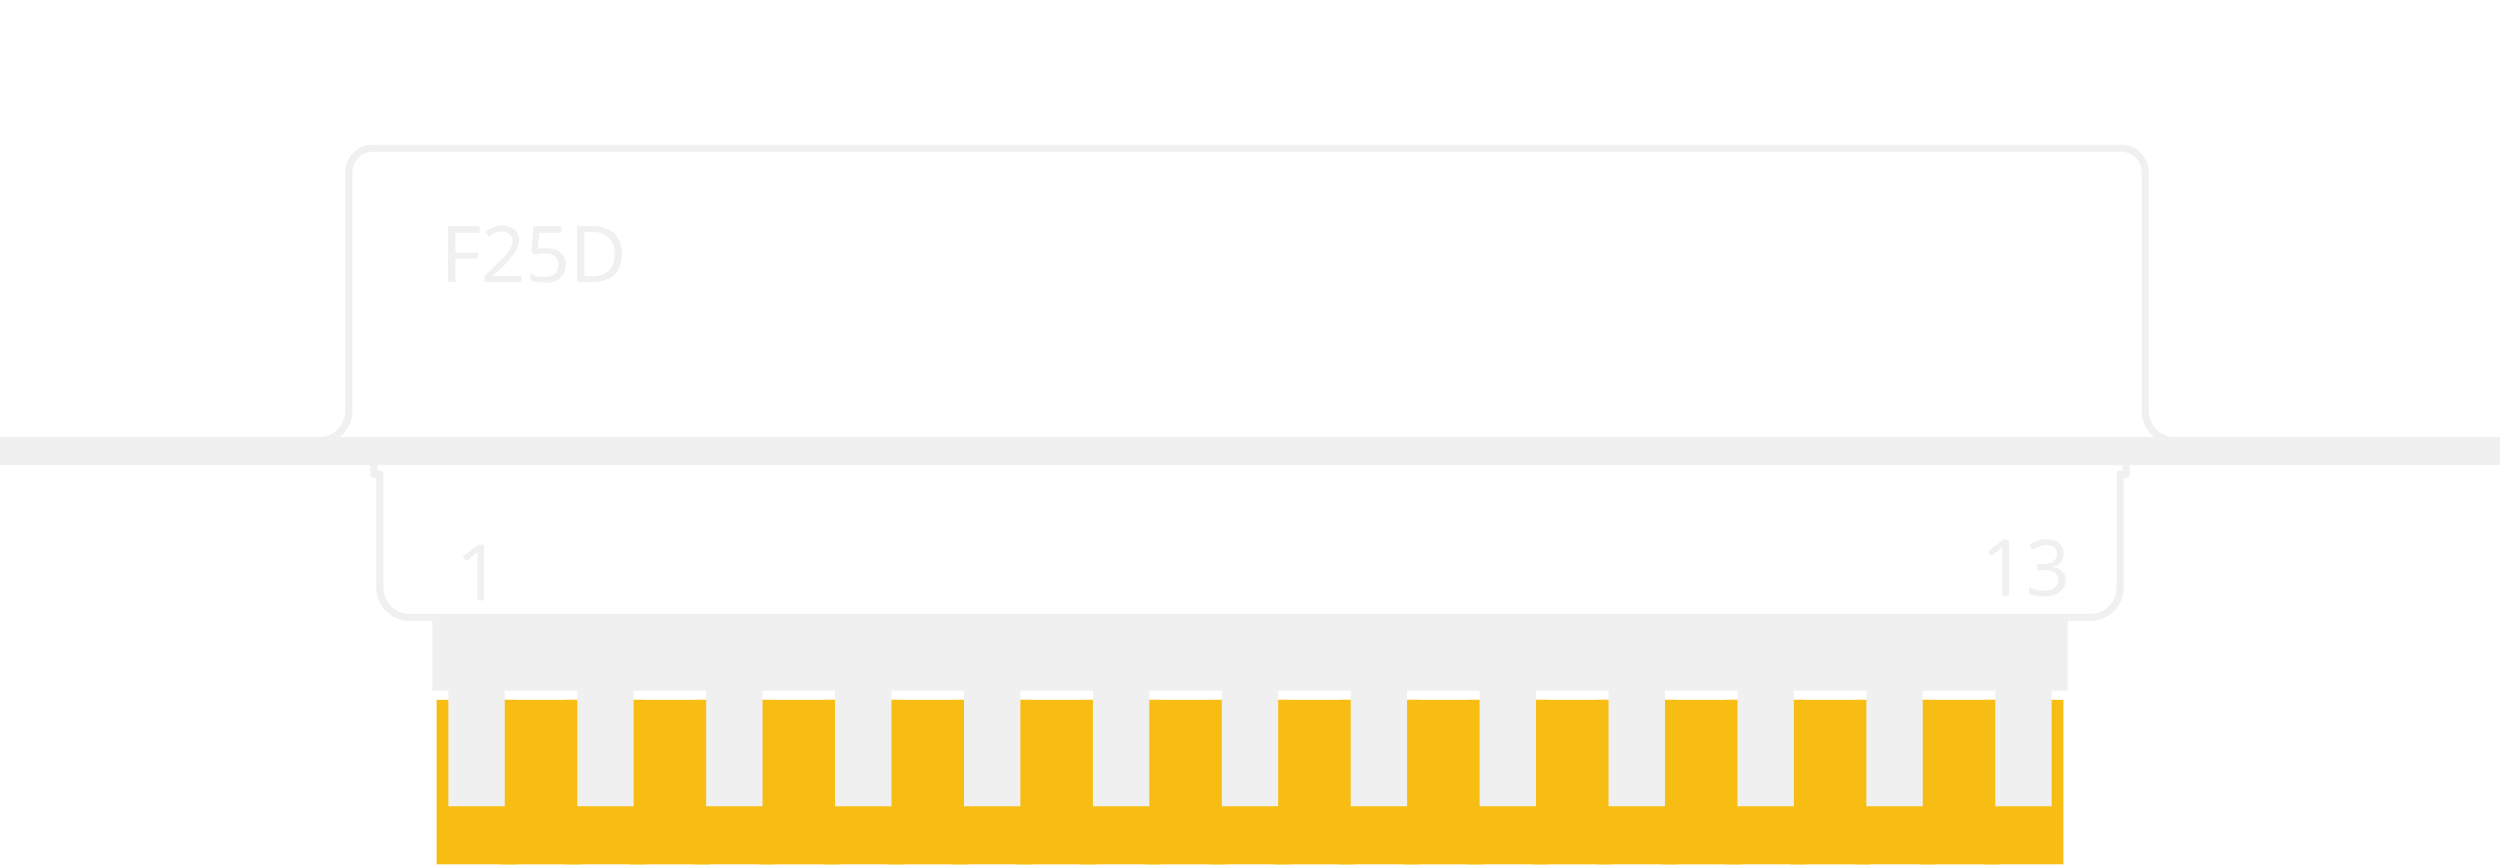
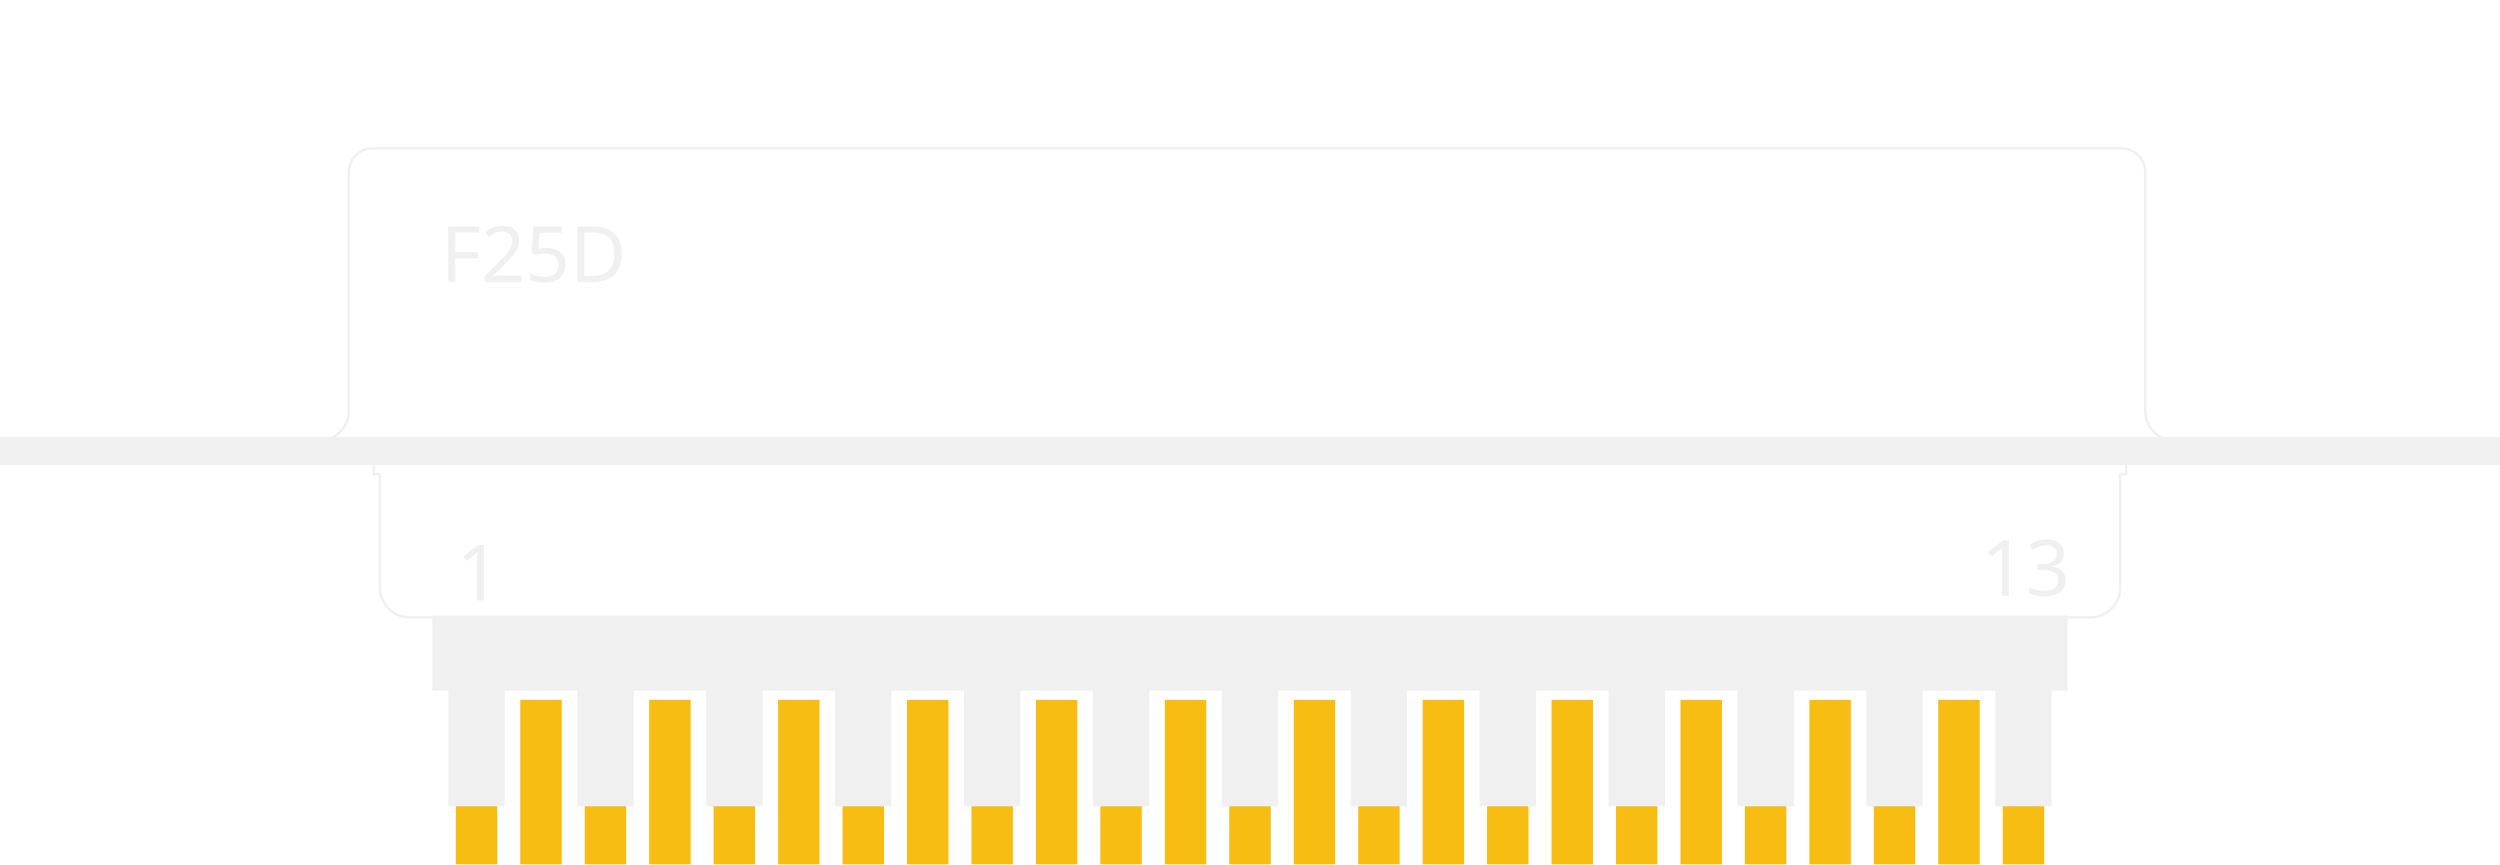
- <svg xmlns="http://www.w3.org/2000/svg" version="1.2" baseProfile="tiny" x="0in" y="0in" width="2.094in" height="0.724in" viewBox="0 0 53.2 18.393">
+ <svg xmlns="http://www.w3.org/2000/svg" version="1.1" id="Layer_1" x="0px" y="0px" width="150.803px" height="52.137px" viewBox="0 0 150.803 52.137" enable-background="new 0 0 150.803 52.137" xml:space="preserve">
  <g id="copper1">
-     <rect id="connector0pad" connectorname="1" x="9.291" y="14.892" width="1.7" height="3.5" stroke="none" stroke-width="0" fill="#F7BD13" stroke-linecap="round" />
-     <rect id="connector1pad" connectorname="2" x="12.034" y="14.892" width="1.7" height="3.5" stroke="none" stroke-width="0" fill="#F7BD13" stroke-linecap="round" />
-     <rect id="connector2pad" connectorname="3" x="14.777" y="14.892" width="1.7" height="3.5" stroke="none" stroke-width="0" fill="#F7BD13" stroke-linecap="round" />
-     <rect id="connector3pad" connectorname="4" x="17.52" y="14.892" width="1.7" height="3.5" stroke="none" stroke-width="0" fill="#F7BD13" stroke-linecap="round" />
-     <rect id="connector4pad" connectorname="5" x="20.264" y="14.892" width="1.7" height="3.5" stroke="none" stroke-width="0" fill="#F7BD13" stroke-linecap="round" />
-     <rect id="connector5pad" connectorname="6" x="23.007" y="14.892" width="1.7" height="3.5" stroke="none" stroke-width="0" fill="#F7BD13" stroke-linecap="round" />
-     <rect id="connector6pad" connectorname="7" x="25.75" y="14.892" width="1.7" height="3.5" stroke="none" stroke-width="0" fill="#F7BD13" stroke-linecap="round" />
-     <rect id="connector7pad" connectorname="8" x="28.493" y="14.892" width="1.7" height="3.5" stroke="none" stroke-width="0" fill="#F7BD13" stroke-linecap="round" />
-     <rect id="connector13pad" connectorname="14" x="10.662" y="14.893" width="1.7" height="3.5" stroke="none" stroke-width="0" fill="#F7BD13" stroke-linecap="round" />
-     <rect id="connector8pad" connectorname="9" x="31.236" y="14.892" width="1.7" height="3.5" stroke="none" stroke-width="0" fill="#F7BD13" stroke-linecap="round" />
-     <rect id="connector9pad" connectorname="10" x="33.98" y="14.892" width="1.7" height="3.5" stroke="none" stroke-width="0" fill="#F7BD13" stroke-linecap="round" />
-     <rect id="connector10pad" connectorname="11" x="36.723" y="14.892" width="1.7" height="3.5" stroke="none" stroke-width="0" fill="#F7BD13" stroke-linecap="round" />
-     <rect id="connector11pad" connectorname="12" x="39.466" y="14.892" width="1.7" height="3.5" stroke="none" stroke-width="0" fill="#F7BD13" stroke-linecap="round" />
-     <rect id="connector12pad" connectorname="13" x="42.209" y="14.892" width="1.7" height="3.5" stroke="none" stroke-width="0" fill="#F7BD13" stroke-linecap="round" />
-     <rect id="connector14pad" connectorname="15" x="13.406" y="14.893" width="1.7" height="3.5" stroke="none" stroke-width="0" fill="#F7BD13" stroke-linecap="round" />
-     <rect id="connector15pad" connectorname="16" x="16.149" y="14.893" width="1.7" height="3.5" stroke="none" stroke-width="0" fill="#F7BD13" stroke-linecap="round" />
-     <rect id="connector16pad" connectorname="17" x="18.892" y="14.893" width="1.7" height="3.5" stroke="none" stroke-width="0" fill="#F7BD13" stroke-linecap="round" />
-     <rect id="connector17pad" connectorname="18" x="21.635" y="14.893" width="1.7" height="3.5" stroke="none" stroke-width="0" fill="#F7BD13" stroke-linecap="round" />
-     <rect id="connector18pad" connectorname="19" x="24.378" y="14.893" width="1.7" height="3.5" stroke="none" stroke-width="0" fill="#F7BD13" stroke-linecap="round" />
-     <rect id="connector19pad" connectorname="20" x="27.122" y="14.893" width="1.7" height="3.5" stroke="none" stroke-width="0" fill="#F7BD13" stroke-linecap="round" />
-     <rect id="connector20pad" connectorname="21" x="29.865" y="14.893" width="1.7" height="3.5" stroke="none" stroke-width="0" fill="#F7BD13" stroke-linecap="round" />
-     <rect id="connector21pad" connectorname="22" x="32.608" y="14.893" width="1.7" height="3.5" stroke="none" stroke-width="0" fill="#F7BD13" stroke-linecap="round" />
-     <rect id="connector22pad" connectorname="23" x="35.351" y="14.893" width="1.7" height="3.5" stroke="none" stroke-width="0" fill="#F7BD13" stroke-linecap="round" />
-     <rect id="connector23pad" connectorname="24" x="38.094" y="14.893" width="1.7" height="3.5" stroke="none" stroke-width="0" fill="#F7BD13" stroke-linecap="round" />
-     <rect id="connector24pad" connectorname="25" x="40.838" y="14.893" width="1.7" height="3.5" stroke="none" stroke-width="0" fill="#F7BD13" stroke-linecap="round" />
+     <rect id="connector0pad" stroke-width="0" x="27.495" y="42.215" fill="#F7BD13" width="2.5" height="9.921" />
+     <rect id="connector1pad" stroke-width="0" x="35.272" y="42.215" fill="#F7BD13" width="2.5" height="9.921" />
+     <rect id="connector2pad" stroke-width="0" x="43.048" y="42.215" fill="#F7BD13" width="2.5" height="9.921" />
+     <rect id="connector3pad" stroke-width="0" x="50.823" y="42.215" fill="#F7BD13" width="2.5" height="9.921" />
+     <rect id="connector4pad" stroke-width="0" x="58.6" y="42.214" fill="#F7BD13" width="2.5" height="9.921" />
+     <rect id="connector5pad" stroke-width="0" x="66.375" y="42.215" fill="#F7BD13" width="2.5" height="9.921" />
+     <rect id="connector6pad" stroke-width="0" x="74.152" y="42.215" fill="#F7BD13" width="2.5" height="9.921" />
+     <rect id="connector7pad" stroke-width="0" x="81.929" y="42.215" fill="#F7BD13" width="2.5" height="9.921" />
+     <rect id="connector13pad" stroke-width="0" x="31.384" y="42.216" fill="#F7BD13" width="2.5" height="9.921" />
+     <rect id="connector8pad" stroke-width="0" x="89.702" y="42.215" fill="#F7BD13" width="2.5" height="9.921" />
+     <rect id="connector9pad" stroke-width="0" x="97.48" y="42.214" fill="#F7BD13" width="2.5" height="9.921" />
+     <rect id="connector10pad" stroke-width="0" x="105.255" y="42.215" fill="#F7BD13" width="2.5" height="9.921" />
+     <rect id="connector11pad" stroke-width="0" x="113.031" y="42.215" fill="#F7BD13" width="2.5" height="9.921" />
+     <rect id="connector12pad" stroke-width="0" x="120.808" y="42.215" fill="#F7BD13" width="2.5" height="9.921" />
+     <rect id="connector14pad" stroke-width="0" x="39.16" y="42.216" fill="#F7BD13" width="2.5" height="9.921" />
+     <rect id="connector15pad" stroke-width="0" x="46.936" y="42.216" fill="#F7BD13" width="2.5" height="9.921" />
+     <rect id="connector16pad" stroke-width="0" x="54.712" y="42.216" fill="#F7BD13" width="2.5" height="9.921" />
+     <rect id="connector17pad" stroke-width="0" x="62.488" y="42.216" fill="#F7BD13" width="2.5" height="9.921" />
+     <rect id="connector18pad" stroke-width="0" x="70.263" y="42.216" fill="#F7BD13" width="2.5" height="9.921" />
+     <rect id="connector19pad" stroke-width="0" x="78.04" y="42.216" fill="#F7BD13" width="2.5" height="9.921" />
+     <rect id="connector20pad" stroke-width="0" x="85.816" y="42.216" fill="#F7BD13" width="2.5" height="9.921" />
+     <rect id="connector21pad" stroke-width="0" x="93.591" y="42.216" fill="#F7BD13" width="2.5" height="9.921" />
+     <rect id="connector22pad" stroke-width="0" x="101.368" y="42.216" fill="#F7BD13" width="2.5" height="9.921" />
+     <rect id="connector23pad" stroke-width="0" x="109.144" y="42.216" fill="#F7BD13" width="2.5" height="9.921" />
+     <rect id="connector24pad" stroke-width="0" x="116.919" y="42.216" fill="#F7BD13" width="2.5" height="9.921" />
    <g id="copper0">
- </g>
+ 	</g>
  </g>
  <g id="silkscreen">
-     <path class="other" fill="none" d="M7.423,3.663 A0.508,0.508 0 0 1 7.931,3.155" stroke-width="0.152" stroke="#f0f0f0" />
-     <path class="other" fill="none" d="M45.142,3.155 A0.508,0.508 0 0 1 45.65,3.663" stroke-width="0.152" stroke="#f0f0f0" />
-     <line class="other" x1="7.423" y1="8.743" x2="7.423" y2="3.663" stroke="#f0f0f0" stroke-width="0.152" stroke-linecap="round" />
-     <path class="other" fill="none" d="M6.788,9.378 A0.635,0.635 0 0 0 7.423,8.743" stroke-width="0.152" stroke="#f0f0f0" />
-     <line class="other" x1="45.65" y1="8.743" x2="45.65" y2="3.663" stroke="#f0f0f0" stroke-width="0.152" stroke-linecap="round" />
-     <path class="other" fill="none" d="M45.65,8.743 A0.635,0.635 0 0 0 46.285,9.378" stroke-width="0.152" stroke="#f0f0f0" />
-     <line class="other" x1="7.931" y1="3.155" x2="45.142" y2="3.155" stroke="#f0f0f0" stroke-width="0.152" stroke-linecap="round" />
-     <line class="other" x1="7.956" y1="10.089" x2="7.956" y2="9.581" stroke="#f0f0f0" stroke-width="0.152" stroke-linecap="round" />
-     <line class="other" x1="7.956" y1="10.089" x2="8.083" y2="10.089" stroke="#f0f0f0" stroke-width="0.152" stroke-linecap="round" />
-     <path class="other" fill="none" d="M8.083,12.502 A0.635,0.635 0 0 0 8.718,13.137" stroke-width="0.152" stroke="#f0f0f0" />
-     <line class="other" x1="8.083" y1="12.502" x2="8.083" y2="10.089" stroke="#f0f0f0" stroke-width="0.152" stroke-linecap="round" />
-     <line class="other" x1="8.699" y1="13.137" x2="44.501" y2="13.137" stroke="#f0f0f0" stroke-width="0.152" stroke-linecap="round" />
-     <line class="other" x1="45.244" y1="10.089" x2="45.244" y2="9.581" stroke="#f0f0f0" stroke-width="0.152" stroke-linecap="round" />
-     <line class="other" x1="45.117" y1="12.502" x2="45.117" y2="10.089" stroke="#f0f0f0" stroke-width="0.152" stroke-linecap="round" />
-     <line class="other" x1="45.117" y1="10.089" x2="45.244" y2="10.089" stroke="#f0f0f0" stroke-width="0.152" stroke-linecap="round" />
-     <path class="other" fill="none" d="M44.482,13.137 A0.635,0.635 0 0 0 45.117,12.502" stroke-width="0.152" stroke="#f0f0f0" />
-     <text class="text" font-family="OCRA" stroke="none" stroke-width="0" fill="#f0f0f0" font-size="1.651" x="9.707" y="12.776" text-anchor="start">1</text>
-     <text class="text" font-family="OCRA" stroke="none" stroke-width="0" fill="#f0f0f0" font-size="1.651" x="9.379" y="6" text-anchor="start">F25D</text>
-     <text class="text" font-family="OCRA" stroke="none" stroke-width="0" fill="#f0f0f0" font-size="1.651" x="42.158" y="12.676" text-anchor="start">13</text>
-     <rect class="other" x="9.541" y="14.657" width="1.2" height="2.5" stroke="none" stroke-width="0" fill="#f0f0f0" stroke-linecap="round" />
-     <rect class="other" x="12.284" y="14.657" width="1.2" height="2.5" stroke="none" stroke-width="0" fill="#f0f0f0" stroke-linecap="round" />
-     <rect class="other" x="15.027" y="14.657" width="1.2" height="2.5" stroke="none" stroke-width="0" fill="#f0f0f0" stroke-linecap="round" />
-     <rect class="other" x="17.77" y="14.657" width="1.2" height="2.5" stroke="none" stroke-width="0" fill="#f0f0f0" stroke-linecap="round" />
-     <rect class="other" x="20.514" y="14.657" width="1.2" height="2.5" stroke="none" stroke-width="0" fill="#f0f0f0" stroke-linecap="round" />
-     <rect class="other" x="23.257" y="14.657" width="1.2" height="2.5" stroke="none" stroke-width="0" fill="#f0f0f0" stroke-linecap="round" />
-     <rect class="other" x="26" y="14.657" width="1.2" height="2.5" stroke="none" stroke-width="0" fill="#f0f0f0" stroke-linecap="round" />
-     <rect class="other" x="28.743" y="14.657" width="1.2" height="2.5" stroke="none" stroke-width="0" fill="#f0f0f0" stroke-linecap="round" />
-     <rect class="other" x="0" y="9.297" width="53.2" height="0.6" stroke="none" stroke-width="0" fill="#f0f0f0" stroke-linecap="round" />
-     <rect class="other" x="9.2" y="13.097" width="34.8" height="1.6" stroke="none" stroke-width="0" fill="#f0f0f0" stroke-linecap="round" />
-     <rect class="other" x="31.486" y="14.657" width="1.2" height="2.5" stroke="none" stroke-width="0" fill="#f0f0f0" stroke-linecap="round" />
-     <rect class="other" x="34.23" y="14.657" width="1.2" height="2.5" stroke="none" stroke-width="0" fill="#f0f0f0" stroke-linecap="round" />
-     <rect class="other" x="36.973" y="14.657" width="1.2" height="2.5" stroke="none" stroke-width="0" fill="#f0f0f0" stroke-linecap="round" />
-     <rect class="other" x="39.716" y="14.657" width="1.2" height="2.5" stroke="none" stroke-width="0" fill="#f0f0f0" stroke-linecap="round" />
-     <rect class="other" x="42.459" y="14.657" width="1.2" height="2.5" stroke="none" stroke-width="0" fill="#f0f0f0" stroke-linecap="round" />
+     <path fill="none" stroke="#F0F0F0" stroke-width="0.152" d="M21.041,10.384c0-0.795,0.646-1.439,1.44-1.439l0,0" />
+     <path fill="none" stroke="#F0F0F0" stroke-width="0.152" d="M127.961,8.944c0.796,0,1.44,0.645,1.44,1.439l0,0" />
+     <line fill="none" stroke="#F0F0F0" stroke-width="0.152" stroke-linecap="round" x1="21.041" y1="24.784" x2="21.041" y2="10.384" />
+     <path fill="none" stroke="#F0F0F0" stroke-width="0.152" d="M19.241,26.584c0.994,0,1.8-0.806,1.8-1.8" />
+     <line fill="none" stroke="#F0F0F0" stroke-width="0.152" stroke-linecap="round" x1="129.402" y1="24.784" x2="129.402" y2="10.384" />
+     <path fill="none" stroke="#F0F0F0" stroke-width="0.152" d="M129.402,24.784c0,0.994,0.806,1.8,1.8,1.8" />
+     <line fill="none" stroke="#F0F0F0" stroke-width="0.152" stroke-linecap="round" x1="22.482" y1="8.944" x2="127.961" y2="8.944" />
+     <line fill="none" stroke="#F0F0F0" stroke-width="0.152" stroke-linecap="round" x1="22.554" y1="28.6" x2="22.554" y2="27.16" />
+     <line fill="none" stroke="#F0F0F0" stroke-width="0.152" stroke-linecap="round" x1="22.554" y1="28.6" x2="22.913" y2="28.6" />
+     <path fill="none" stroke="#F0F0F0" stroke-width="0.152" d="M22.913,35.44c0,0.994,0.807,1.8,1.801,1.8" />
+     <line fill="none" stroke="#F0F0F0" stroke-width="0.152" stroke-linecap="round" x1="22.913" y1="35.44" x2="22.913" y2="28.6" />
+     <line fill="none" stroke="#F0F0F0" stroke-width="0.152" stroke-linecap="round" x1="24.658" y1="37.24" x2="126.145" y2="37.24" />
+     <line fill="none" stroke="#F0F0F0" stroke-width="0.152" stroke-linecap="round" x1="128.249" y1="28.6" x2="128.249" y2="27.16" />
+     <line fill="none" stroke="#F0F0F0" stroke-width="0.152" stroke-linecap="round" x1="127.89" y1="35.44" x2="127.89" y2="28.6" />
+     <line fill="none" stroke="#F0F0F0" stroke-width="0.152" stroke-linecap="round" x1="127.89" y1="28.6" x2="128.249" y2="28.6" />
+     <path fill="none" stroke="#F0F0F0" stroke-width="0.152" d="M126.09,37.24c0.994,0,1.8-0.806,1.8-1.8" />
+     <text transform="matrix(1 0 0 1 27.5159 36.2156)" fill="#F0F0F0" font-family="'OCRA'" font-size="4.68">1</text>
+     <text transform="matrix(1 0 0 1 26.5862 17.0085)" fill="#F0F0F0" font-family="'OCRA'" font-size="4.68">F25D</text>
+     <text transform="matrix(1 0 0 1 119.5022 35.9324)" fill="#F0F0F0" font-family="'OCRA'" font-size="4.68">13</text>
+     <rect x="27.045" y="41.549" fill="#F0F0F0" width="3.401" height="7.087" />
+     <rect x="34.821" y="41.549" fill="#F0F0F0" width="3.402" height="7.087" />
+     <rect x="42.597" y="41.549" fill="#F0F0F0" width="3.401" height="7.087" />
+     <rect x="50.373" y="41.549" fill="#F0F0F0" width="3.401" height="7.087" />
+     <rect x="58.149" y="41.549" fill="#F0F0F0" width="3.401" height="7.087" />
+     <rect x="65.925" y="41.549" fill="#F0F0F0" width="3.401" height="7.087" />
+     <rect x="73.7" y="41.549" fill="#F0F0F0" width="3.402" height="7.087" />
+     <rect x="81.477" y="41.549" fill="#F0F0F0" width="3.401" height="7.087" />
+     <rect x="0" y="26.355" fill="#F0F0F0" width="150.803" height="1.7" />
+     <rect x="26.078" y="37.127" fill="#F0F0F0" width="98.646" height="4.535" />
+     <rect x="89.253" y="41.549" fill="#F0F0F0" width="3.401" height="7.087" />
+     <rect x="97.029" y="41.549" fill="#F0F0F0" width="3.402" height="7.087" />
+     <rect x="104.805" y="41.549" fill="#F0F0F0" width="3.401" height="7.087" />
+     <rect x="112.581" y="41.549" fill="#F0F0F0" width="3.401" height="7.087" />
+     <rect x="120.357" y="41.549" fill="#F0F0F0" width="3.401" height="7.087" />
  </g>
</svg>
